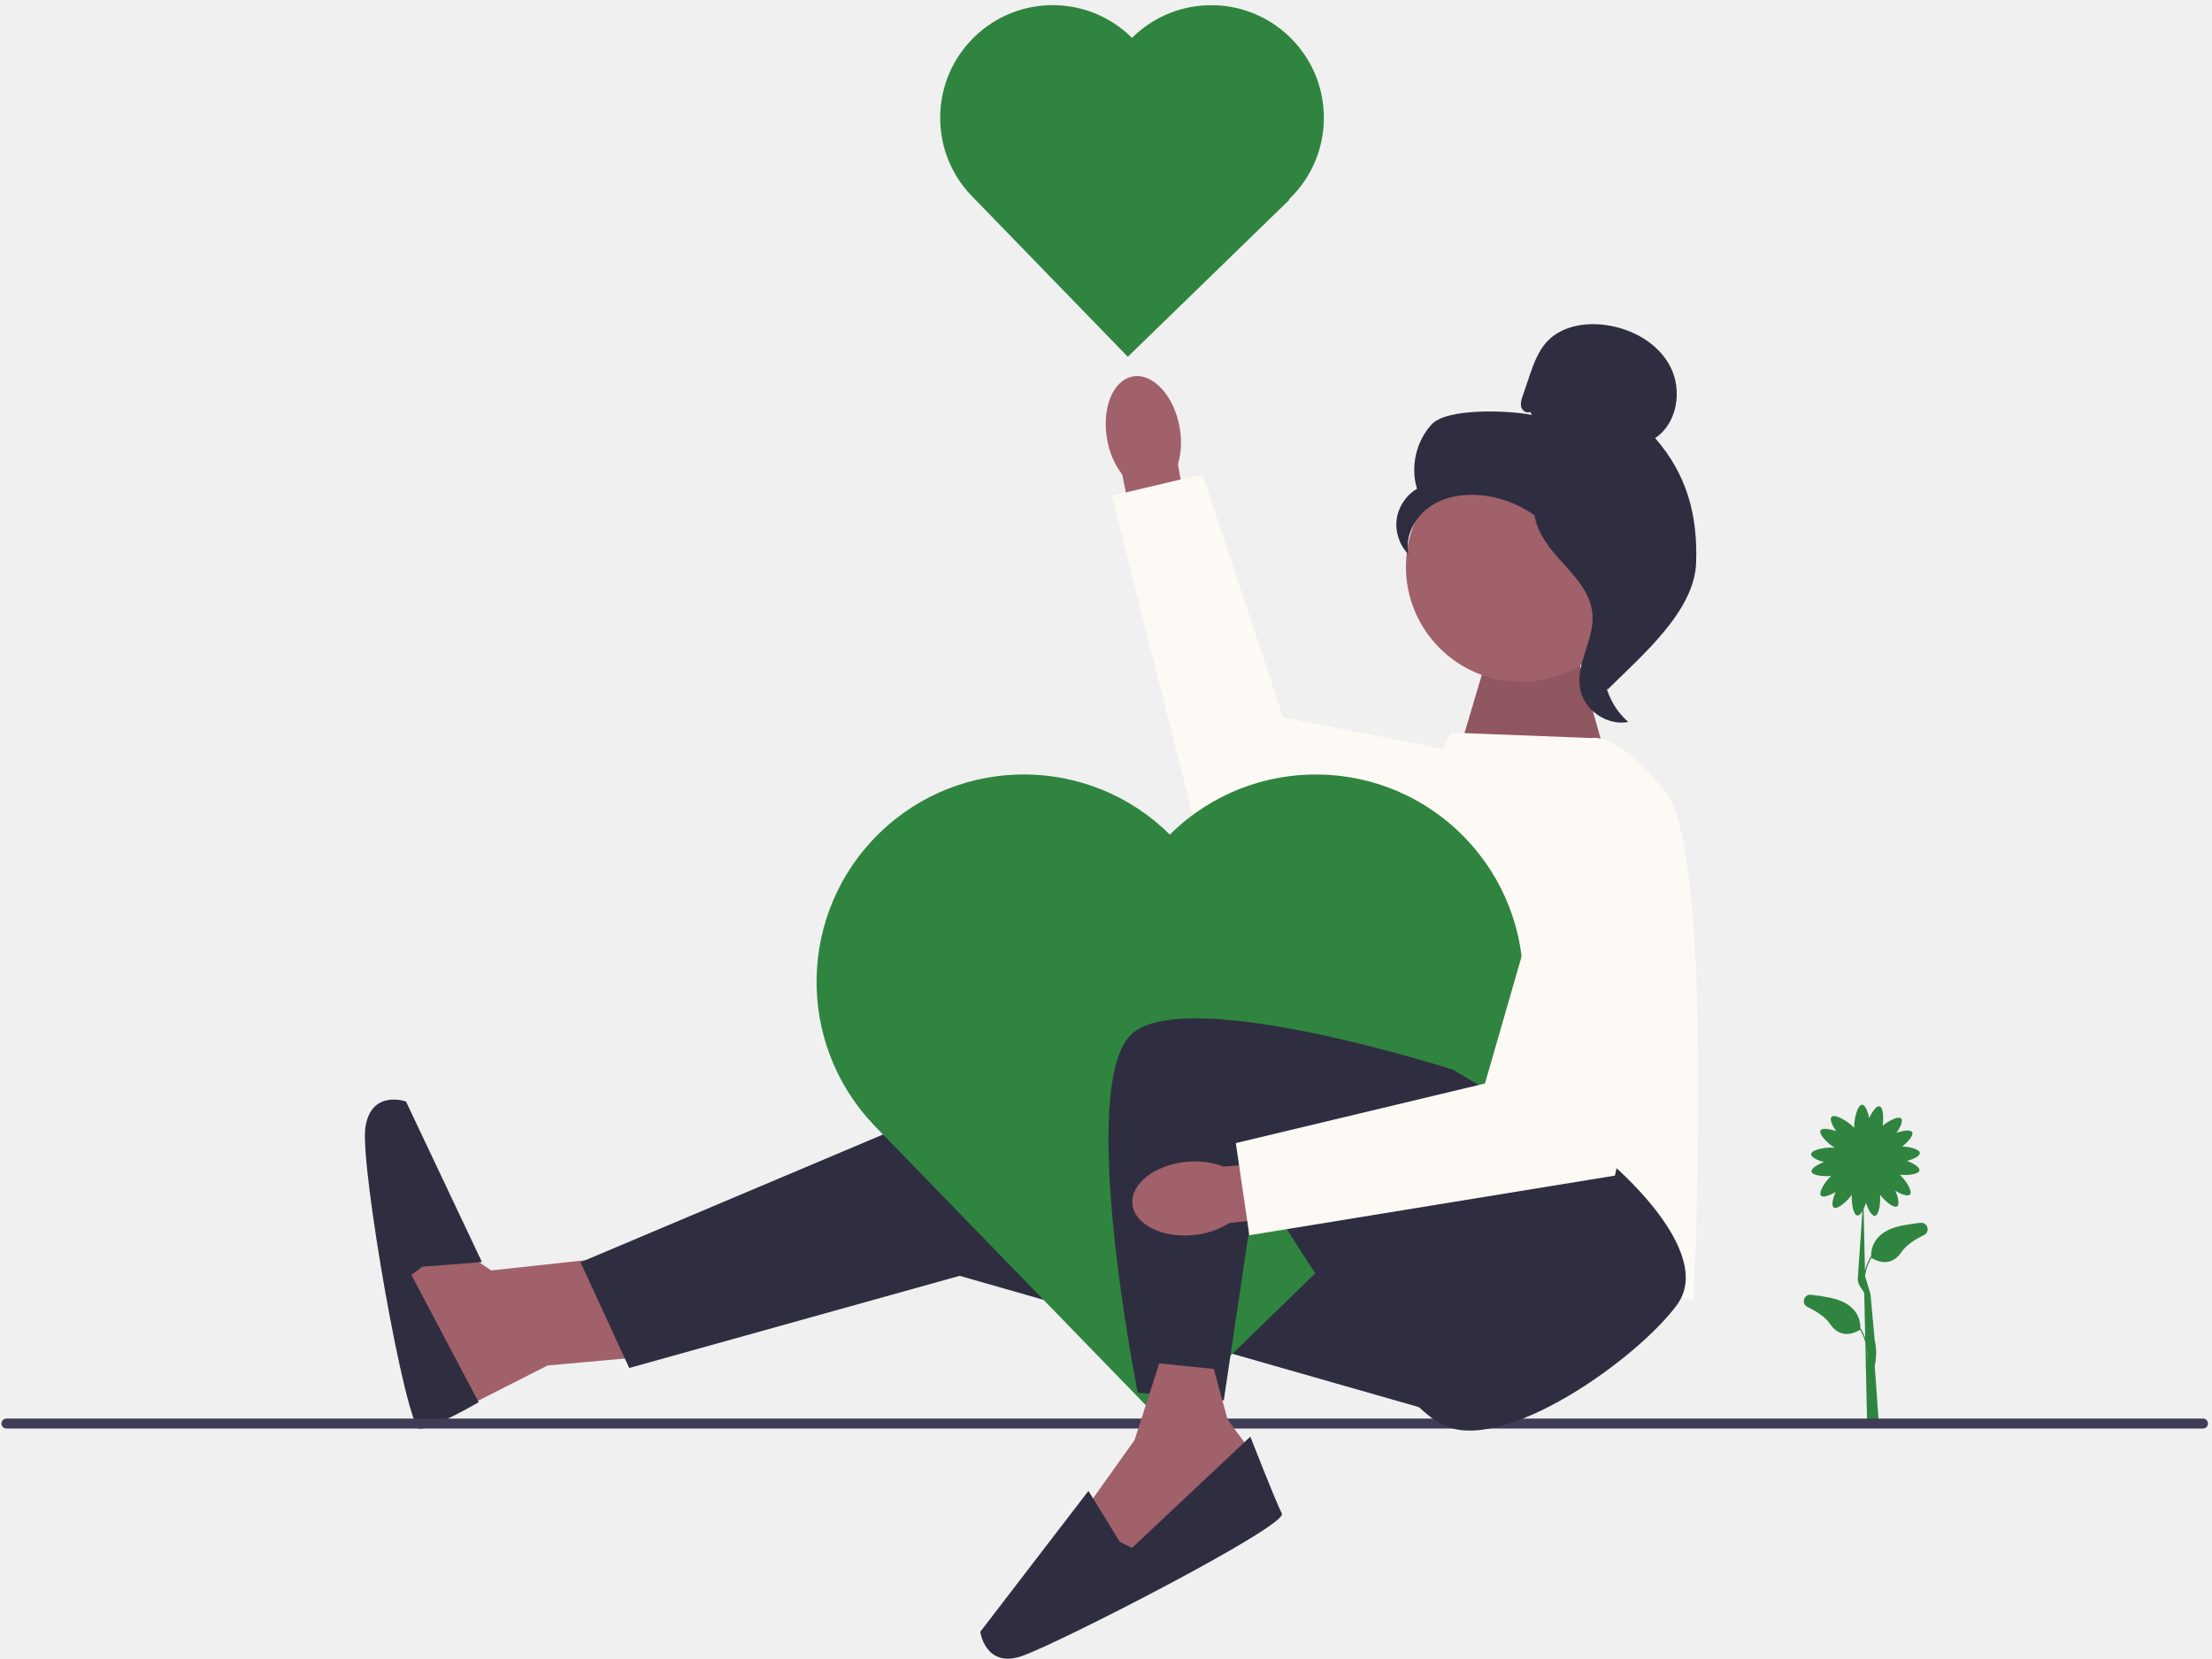
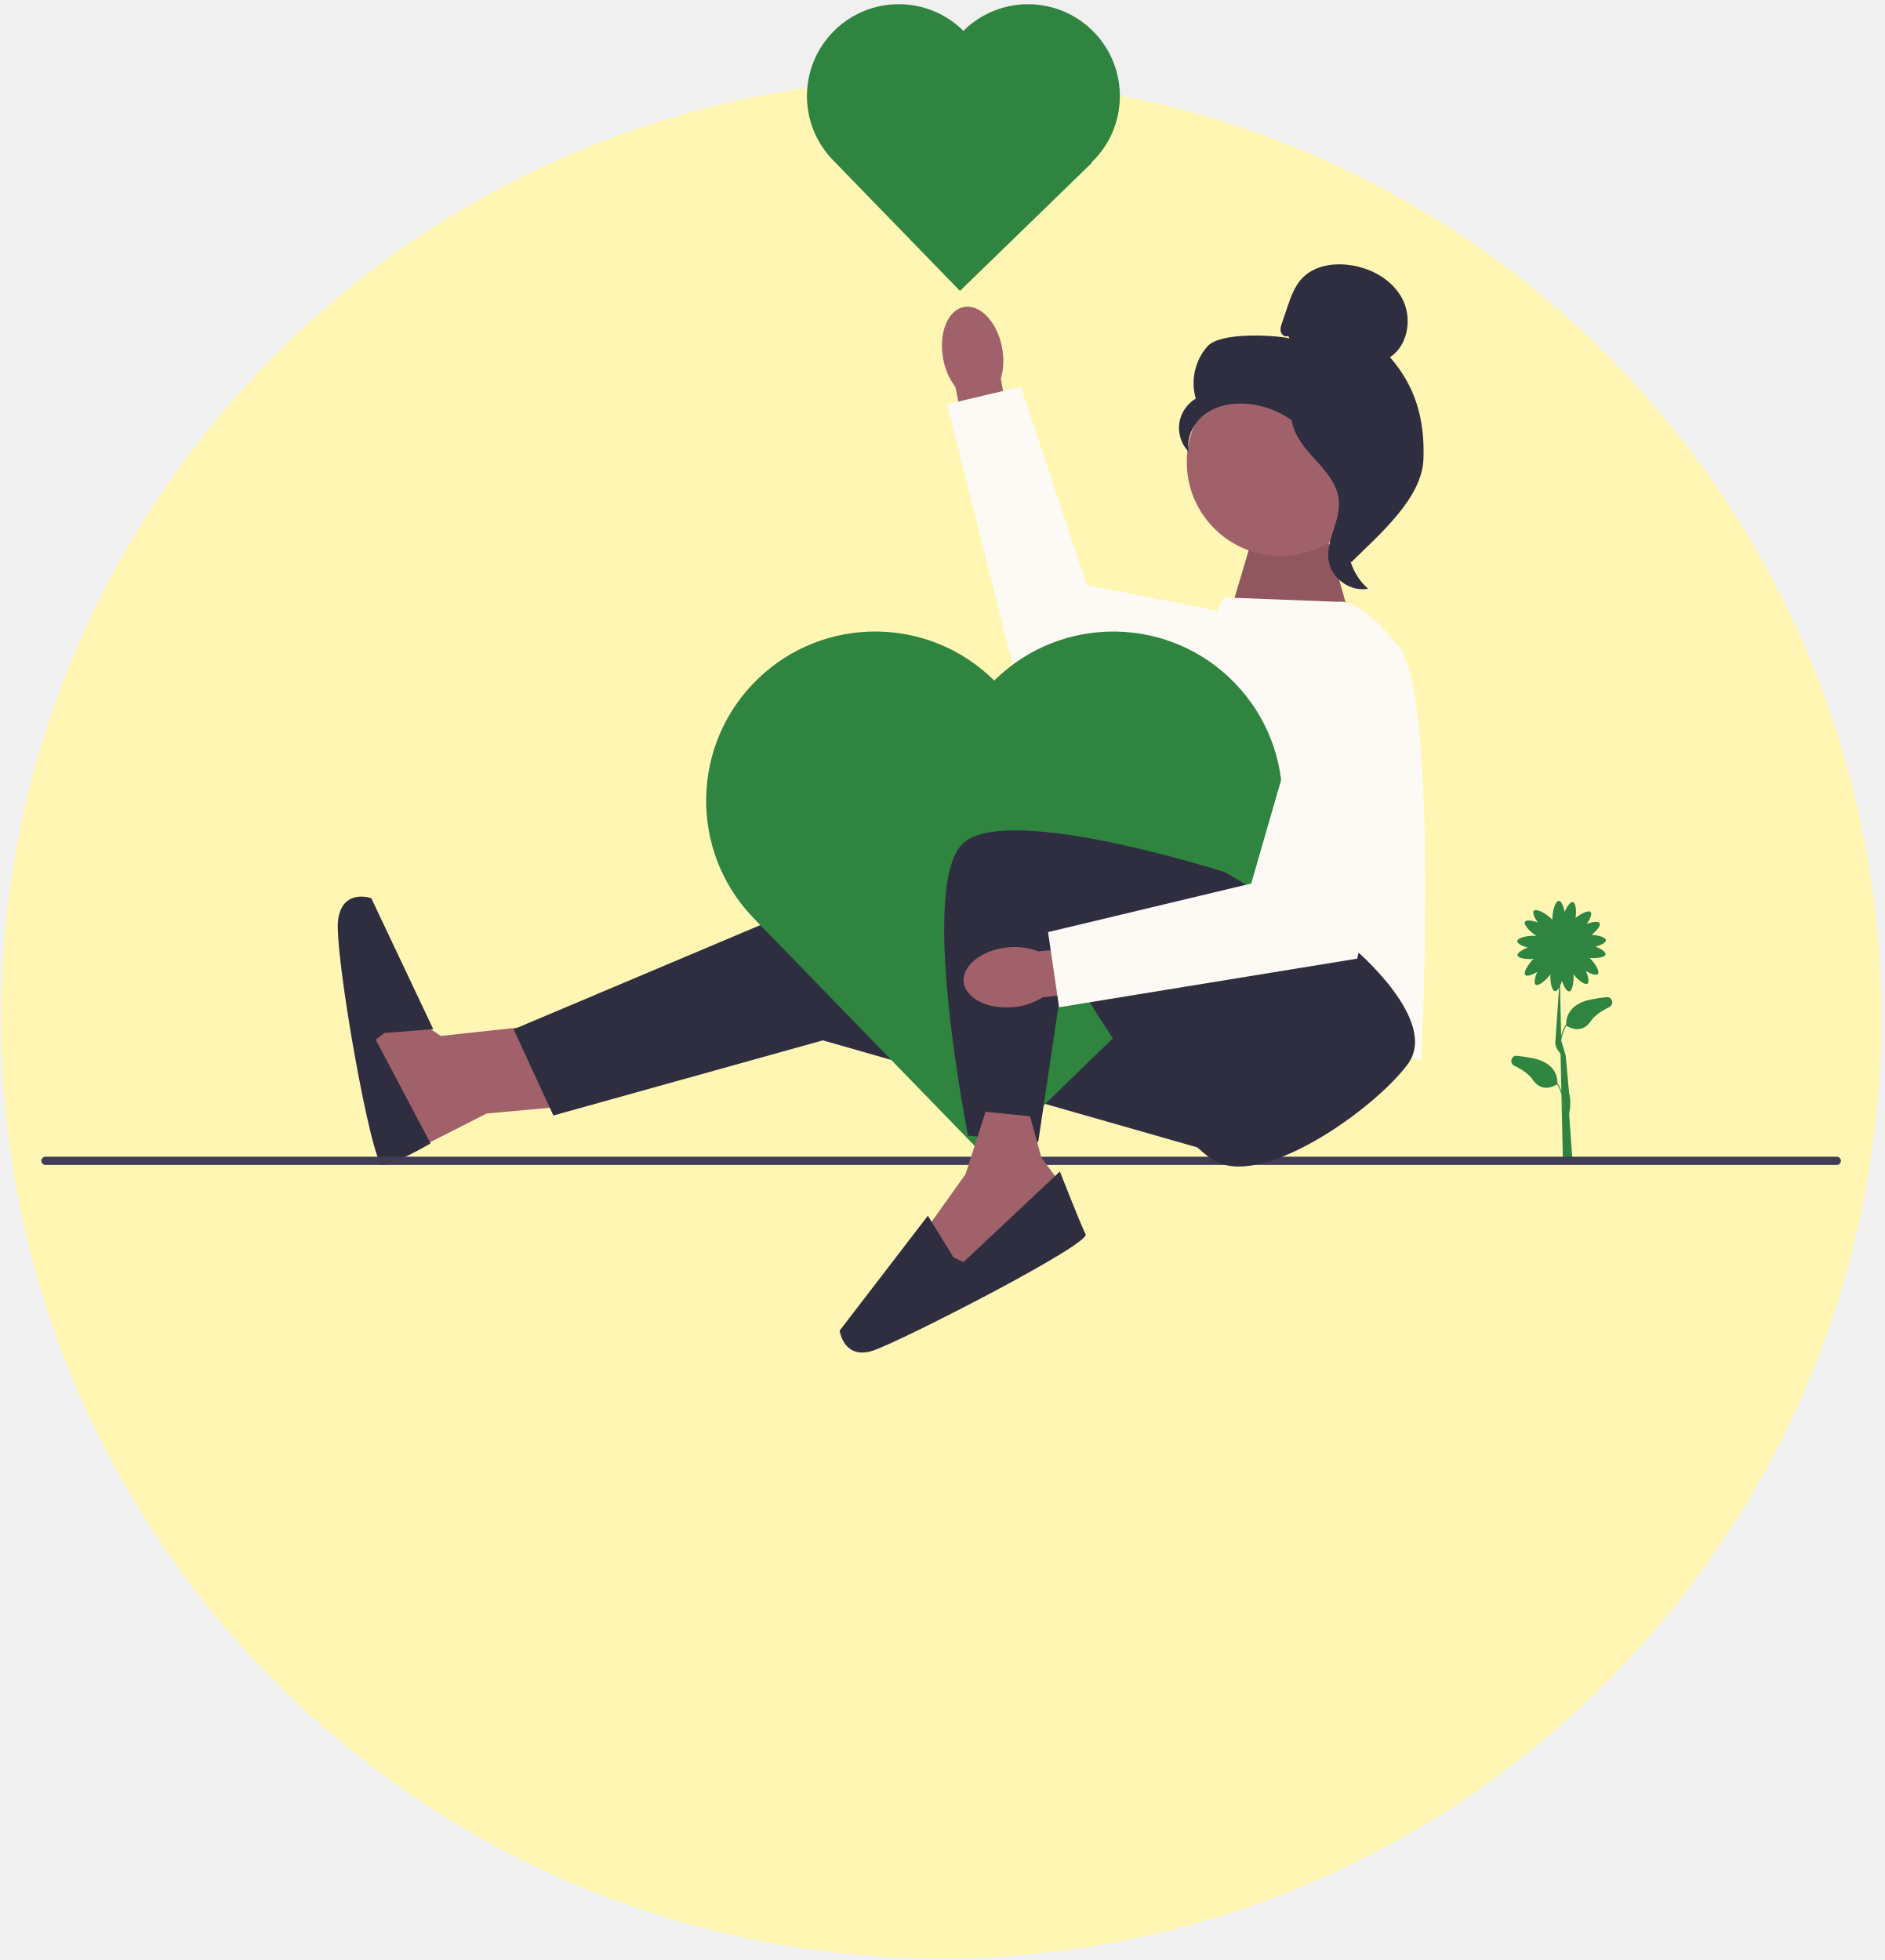
- <svg xmlns="http://www.w3.org/2000/svg" width="404" height="303" viewBox="0 0 404 303" fill="none">
-   <g clip-path="url(#clip0_1161_4701)">
-     <path d="M112.452 229.56L89.709 232.035L78.825 224.611L72.526 232.035L75.553 247.696L79.009 260.061L100.001 249.395L116.907 247.865L112.452 229.56Z" fill="#A0616A" />
-     <path d="M227.69 203.332L172.794 202.341L106.023 230.544L114.925 249.848L175.267 233.018L268.738 259.738L255.88 196.408L227.69 203.332Z" fill="#2F2E41" />
-     <path d="M77.112 231.358L88.026 230.505L74.147 201.173C74.147 201.173 67.718 198.898 66.727 205.976C65.736 213.046 74.177 260.945 76.651 260.945C79.124 260.945 87.42 256.103 87.42 256.103L75.138 232.842L77.119 231.358L77.112 231.358Z" fill="#2F2E41" />
-     <path d="M350.786 223.328C349.688 223.443 348.49 223.62 347.215 223.881C341.807 224.98 341.7 228.654 341.746 229.491L341.707 229.468C341.162 230.336 340.824 231.22 340.617 232.058L340.371 220.807C340.532 220.477 340.678 220.093 340.801 219.708C341.208 220.953 341.869 222.129 342.437 222.052C343.182 221.952 343.505 219.762 343.366 218.21C344.311 219.424 345.901 220.73 346.5 220.331C346.976 220.008 346.692 218.686 346.17 217.488C347.261 218.148 348.467 218.579 348.843 218.156C349.358 217.587 348.129 215.643 347 214.56C348.513 214.698 350.441 214.46 350.564 213.768C350.671 213.199 349.519 212.485 348.298 212.024C349.527 211.701 350.679 211.132 350.64 210.571C350.594 209.903 348.889 209.457 347.414 209.395C348.528 208.527 349.55 207.321 349.235 206.775C348.95 206.275 347.614 206.468 346.377 206.906C347.107 205.861 347.622 204.685 347.23 204.285C346.746 203.786 345.018 204.646 343.835 205.607C344.065 204.116 343.95 202.233 343.282 202.064C342.721 201.918 341.93 203.017 341.385 204.208C341.147 202.956 340.655 201.772 340.094 201.772C339.295 201.772 338.65 204.185 338.65 205.753V206.007C338.573 205.914 338.481 205.814 338.374 205.714C337.245 204.623 335.071 203.409 334.51 203.978C334.118 204.377 334.633 205.553 335.363 206.598C334.126 206.16 332.79 205.96 332.505 206.468C332.121 207.144 333.773 208.819 335.109 209.634C335.032 209.626 334.94 209.618 334.856 209.611C333.289 209.503 330.839 209.987 330.785 210.786C330.747 211.347 331.899 211.916 333.128 212.239C331.899 212.7 330.754 213.415 330.862 213.983C330.985 214.675 332.913 214.913 334.426 214.775C333.297 215.858 332.068 217.803 332.582 218.371C332.959 218.786 334.165 218.356 335.255 217.703C334.733 218.902 334.449 220.223 334.925 220.546C335.555 220.969 337.298 219.493 338.212 218.225C338.12 219.778 338.489 221.914 339.226 221.998C339.534 222.037 339.864 221.706 340.156 221.199L339.319 233.295C339.127 234.701 340.371 235.624 340.486 236.2L340.663 244.392C340.463 243.808 340.186 243.208 339.818 242.617L339.779 242.64C339.825 241.794 339.718 238.129 334.311 237.03C333.035 236.769 331.837 236.592 330.739 236.477C329.441 236.338 328.934 238.113 330.109 238.69C331.806 239.52 333.404 240.565 334.234 241.802C336.361 244.968 339.295 243.139 339.718 242.855C340.186 243.631 340.494 244.415 340.686 245.16L340.778 249.51C340.755 249.61 340.74 249.671 340.74 249.671L340.786 249.687L341.016 260.215L343.167 260.199L342.399 249.441C342.529 248.857 342.929 246.882 342.399 244.83L341.631 236.377L340.632 233.057C340.778 232.027 341.116 230.874 341.8 229.729C342.214 230.014 345.156 231.843 347.284 228.677C348.113 227.439 349.711 226.394 351.408 225.564C352.576 224.988 352.077 223.213 350.779 223.351V223.328L350.786 223.328ZM340.985 248.234L340.947 246.39C341.031 247.089 341.024 247.712 340.985 248.234Z" fill="#2F853F" />
-     <path d="M0.263 260C0.263 260.507 0.67 260.914 1.177 260.914H402.349C402.856 260.914 403.263 260.507 403.263 260C403.263 259.492 402.856 259.085 402.349 259.085H1.177C0.67 259.085 0.263 259.492 0.263 260Z" fill="#3F3D56" />
-     <path d="M266.449 137.351L271.895 119.046L287.717 118.546L294.146 141.308L266.449 137.351Z" fill="#A0616A" />
-     <path opacity="0.1" d="M266.449 137.351L271.895 119.046L287.717 118.546L294.146 141.308L266.449 137.351Z" fill="black" />
-     <path d="M290.744 134.799L265.028 133.808L257.055 150.215L244.75 222.875L309.294 237.468C309.294 237.468 313.249 156.317 304.347 144.936C295.445 133.555 290.744 134.792 290.744 134.792V134.799Z" fill="#FDFAF5" />
-     <path d="M215.424 77.901C214.349 72.176 210.531 68.08 206.883 68.764C203.234 69.448 201.153 74.643 202.228 80.376C202.627 82.674 203.564 84.833 204.97 86.693L209.817 110.908L219.38 108.963L215.14 84.787C215.777 82.543 215.869 80.184 215.409 77.901L215.424 77.901Z" fill="#A0616A" />
-     <path d="M286.896 141.393L234.373 131.042L219.61 86.624L203.073 90.543L219.664 156.155L279.115 163.979L286.896 141.393Z" fill="#FDFAF5" />
-     <path d="M206.906 6.756C206.852 6.81 206.806 6.856 206.752 6.91C198.802 -0.99 185.99 -1.059 177.948 6.756C169.883 14.594 169.607 27.466 177.334 35.643L177.526 35.843L205.984 65.16L235.487 36.496L235.402 36.411C235.448 36.365 235.502 36.319 235.556 36.273C243.706 28.358 243.89 15.332 235.978 7.186C228.067 -0.967 215.048 -1.152 206.906 6.764V6.756Z" fill="#2F853F" />
-     <path d="M213.941 152.152C213.849 152.244 213.757 152.344 213.665 152.436C199.017 137.896 175.429 137.766 160.62 152.152C145.765 166.591 145.258 190.299 159.491 205.353L159.844 205.73L212.259 259.723L266.587 206.929L266.434 206.775C266.526 206.69 266.618 206.606 266.71 206.521C281.711 191.943 282.064 167.959 267.494 152.943C252.923 137.935 228.95 137.581 213.941 152.159V152.152Z" fill="#2F853F" />
-     <path d="M294.078 212.331C294.078 212.331 313.488 228.507 306.283 238.321C299.086 248.134 274.599 265.702 263.538 260.253C252.477 254.805 229.519 215.428 229.519 215.428L223.512 255.765L207.797 254.374C207.797 254.374 196.383 197.399 206.906 188.662C217.436 179.924 265.366 195.371 265.366 195.371L294.07 212.339L294.078 212.331Z" fill="#2F2E41" />
-     <path d="M211.721 249.018L207.22 263.012L197.842 276.161L205.031 286.927L227.882 271.873L227.805 264.126L224.218 259.293L221.684 250.025L211.721 249.018Z" fill="#A0616A" />
-     <path d="M204.532 281.625L198.795 272.295L179.039 298.031C179.039 298.031 179.953 304.794 186.697 302.443C193.441 300.091 235.249 278.651 234.12 276.445C232.991 274.239 228.359 262.39 228.359 262.39L206.76 282.7L204.54 281.617L204.532 281.625Z" fill="#2F2E41" />
-     <path d="M216.66 212.2C210.861 212.777 206.46 216.235 206.829 219.924C207.197 223.612 212.19 226.141 217.989 225.564C220.309 225.364 222.544 224.611 224.518 223.374L249.044 220.631L247.93 210.932L223.489 213.076C221.315 212.246 218.972 211.947 216.66 212.208L216.66 212.2Z" fill="#A0616A" />
-     <path d="M286.051 146.434L271.211 197.891L225.709 208.773L228.182 225.603L294.953 214.713L307.865 156.132L286.051 146.434Z" fill="#FDFAF5" />
-     <path d="M277.794 124.525C289.4 124.525 298.809 115.111 298.809 103.499C298.809 91.887 289.4 82.474 277.794 82.474C266.187 82.474 256.778 91.887 256.778 103.499C256.778 115.111 266.187 124.525 277.794 124.525Z" fill="#A0616A" />
-     <path d="M279.468 75.227C278.861 75.581 278.047 75.043 277.847 74.367C277.655 73.69 277.878 72.968 278.108 72.307C278.485 71.185 278.861 70.063 279.245 68.949C280.052 66.566 280.904 64.1 282.648 62.286C285.275 59.55 289.453 58.851 293.217 59.358C298.048 60.004 302.811 62.624 305.061 66.951C307.304 71.277 306.352 77.317 302.296 80.015C308.08 86.647 310.092 94.04 309.777 102.831C309.462 111.63 299.876 119.722 293.632 125.916C292.234 125.071 290.967 121.105 291.735 119.66C292.503 118.223 291.404 116.548 292.349 115.226C293.294 113.905 294.093 116.01 293.133 114.696C292.526 113.866 294.891 111.945 293.993 111.453C289.638 109.04 288.186 103.607 285.444 99.442C282.141 94.424 276.488 91.019 270.512 90.458C267.217 90.151 263.737 90.712 261.041 92.626C258.338 94.539 256.594 97.959 257.216 101.209C255.595 99.565 254.789 97.144 255.088 94.854C255.396 92.564 256.801 90.443 258.798 89.275C257.585 85.263 258.622 80.645 261.441 77.54C264.26 74.436 275.681 74.966 279.791 75.781L279.476 75.235L279.468 75.227Z" fill="#2F2E41" />
-     <path d="M280.113 90.574C285.559 91.165 289.492 95.884 292.81 100.241C294.723 102.754 296.727 105.528 296.681 108.687C296.635 111.876 294.5 114.619 293.478 117.647C291.811 122.596 293.432 128.475 297.403 131.864C293.486 132.609 289.246 129.666 288.57 125.731C287.779 121.151 291.251 116.733 290.844 112.099C290.483 108.018 287.272 104.883 284.538 101.832C281.803 98.781 279.245 94.739 280.497 90.843L280.113 90.581L280.113 90.574Z" fill="#2F2E41" />
+ <svg xmlns="http://www.w3.org/2000/svg" width="422" height="439" viewBox="0 0 422 439" fill="none">
+   <circle cx="210.763" cy="228.101" r="210.528" fill="#FFF6B4" />
+   <g clip-path="url(#clip0_1643_9277)">
+     <path d="M121.452 229.56L98.709 232.035L87.825 224.611L81.526 232.035L84.553 247.696L88.009 260.061L109.001 249.395L125.907 247.865L121.452 229.56Z" fill="#A0616A" />
+     <path d="M236.69 203.332L181.794 202.341L115.023 230.544L123.925 249.848L184.267 233.018L277.738 259.738L264.88 196.408L236.69 203.332Z" fill="#2F2E41" />
+     <path d="M86.112 231.358L97.026 230.505L83.147 201.173C83.147 201.173 76.718 198.898 75.727 205.976C74.736 213.046 83.177 260.945 85.651 260.945C88.124 260.945 96.42 256.103 96.42 256.103L84.138 232.842L86.119 231.358L86.112 231.358Z" fill="#2F2E41" />
+     <path d="M359.786 223.328C358.688 223.443 357.49 223.62 356.215 223.881C350.807 224.98 350.7 228.654 350.746 229.491L350.707 229.468C350.162 230.336 349.824 231.22 349.617 232.058L349.371 220.807C349.532 220.477 349.678 220.093 349.801 219.708C350.208 220.953 350.869 222.129 351.437 222.052C352.182 221.952 352.505 219.762 352.366 218.21C353.311 219.424 354.901 220.73 355.5 220.331C355.976 220.008 355.692 218.686 355.17 217.488C356.261 218.148 357.467 218.579 357.843 218.156C358.358 217.587 357.129 215.643 356 214.56C357.513 214.698 359.441 214.46 359.564 213.768C359.671 213.199 358.519 212.485 357.298 212.024C358.527 211.701 359.679 211.132 359.64 210.571C359.594 209.903 357.889 209.457 356.414 209.395C357.528 208.527 358.55 207.321 358.235 206.775C357.95 206.275 356.614 206.468 355.377 206.906C356.107 205.861 356.622 204.685 356.23 204.285C355.746 203.786 354.018 204.646 352.835 205.607C353.065 204.116 352.95 202.233 352.282 202.064C351.721 201.918 350.93 203.017 350.385 204.208C350.147 202.956 349.655 201.772 349.094 201.772C348.295 201.772 347.65 204.185 347.65 205.753V206.007C347.573 205.914 347.481 205.814 347.374 205.714C346.245 204.623 344.071 203.409 343.51 203.978C343.118 204.377 343.633 205.553 344.363 206.598C343.126 206.16 341.79 205.96 341.505 206.468C341.121 207.144 342.773 208.819 344.109 209.634C344.032 209.626 343.94 209.618 343.856 209.611C342.289 209.503 339.839 209.987 339.785 210.786C339.747 211.347 340.899 211.916 342.128 212.239C340.899 212.7 339.754 213.415 339.862 213.983C339.985 214.675 341.913 214.913 343.426 214.775C342.297 215.858 341.068 217.803 341.582 218.371C341.959 218.786 343.165 218.356 344.255 217.703C343.733 218.902 343.449 220.223 343.925 220.546C344.555 220.969 346.298 219.493 347.212 218.225C347.12 219.778 347.489 221.914 348.226 221.998C348.534 222.037 348.864 221.706 349.156 221.199L348.319 233.295C348.127 234.701 349.371 235.624 349.486 236.2L349.663 244.392C349.463 243.808 349.186 243.208 348.818 242.617L348.779 242.64C348.825 241.794 348.718 238.129 343.311 237.03C342.035 236.769 340.837 236.592 339.739 236.477C338.441 236.338 337.934 238.113 339.109 238.69C340.806 239.52 342.404 240.565 343.234 241.802C345.361 244.968 348.295 243.139 348.718 242.855C349.186 243.631 349.494 244.415 349.686 245.16L349.778 249.51C349.755 249.61 349.74 249.671 349.74 249.671L349.786 249.687L350.016 260.215L352.167 260.199L351.399 249.441C351.529 248.857 351.929 246.882 351.399 244.83L350.631 236.377L349.632 233.057C349.778 232.027 350.116 230.874 350.8 229.729C351.214 230.014 354.156 231.843 356.284 228.677C357.113 227.439 358.711 226.394 360.408 225.564C361.576 224.988 361.077 223.213 359.779 223.351V223.328L359.786 223.328ZM349.985 248.234L349.947 246.39C350.031 247.089 350.024 247.712 349.985 248.234Z" fill="#2F853F" />
+     <path d="M9.263 260C9.263 260.507 9.67 260.914 10.177 260.914H411.349C411.856 260.914 412.263 260.507 412.263 260C412.263 259.492 411.856 259.085 411.349 259.085H10.177C9.67 259.085 9.263 259.492 9.263 260Z" fill="#3F3D56" />
+     <path d="M275.449 137.351L280.895 119.046L296.717 118.546L303.146 141.308L275.449 137.351Z" fill="#A0616A" />
+     <path opacity="0.1" d="M275.449 137.351L280.895 119.046L296.717 118.546L303.146 141.308L275.449 137.351Z" fill="black" />
+     <path d="M299.744 134.799L274.028 133.808L266.055 150.215L253.75 222.875L318.294 237.468C318.294 237.468 322.249 156.317 313.347 144.936C304.445 133.555 299.744 134.792 299.744 134.792V134.799Z" fill="#FDFAF5" />
+     <path d="M224.424 77.901C223.349 72.176 219.531 68.08 215.883 68.764C212.234 69.448 210.153 74.643 211.228 80.376C211.627 82.674 212.564 84.833 213.97 86.693L218.817 110.908L228.38 108.963L224.14 84.787C224.777 82.543 224.869 80.184 224.409 77.901L224.424 77.901Z" fill="#A0616A" />
+     <path d="M295.896 141.393L243.373 131.042L228.61 86.624L212.073 90.543L228.664 156.155L288.115 163.979L295.896 141.393Z" fill="#FDFAF5" />
+     <path d="M215.906 6.756C215.852 6.81 215.806 6.856 215.752 6.91C207.802 -0.99 194.99 -1.059 186.948 6.756C178.883 14.594 178.607 27.466 186.334 35.643L186.526 35.843L214.984 65.16L244.487 36.496L244.402 36.411C244.448 36.365 244.502 36.319 244.556 36.273C252.706 28.358 252.89 15.332 244.978 7.186C237.067 -0.967 224.048 -1.152 215.906 6.764V6.756Z" fill="#2F853F" />
+     <path d="M222.941 152.152C222.849 152.244 222.757 152.344 222.665 152.436C208.017 137.896 184.429 137.766 169.62 152.152C154.765 166.591 154.258 190.299 168.491 205.353L168.844 205.73L221.259 259.723L275.587 206.929L275.434 206.775C275.526 206.69 275.618 206.606 275.71 206.521C290.711 191.943 291.064 167.959 276.494 152.943C261.923 137.935 237.95 137.581 222.941 152.159V152.152Z" fill="#2F853F" />
+     <path d="M303.078 212.331C303.078 212.331 322.488 228.507 315.283 238.321C308.086 248.134 283.599 265.702 272.538 260.253C261.477 254.805 238.519 215.428 238.519 215.428L232.512 255.765L216.797 254.374C216.797 254.374 205.383 197.399 215.906 188.662C226.436 179.924 274.366 195.371 274.366 195.371L303.07 212.339L303.078 212.331Z" fill="#2F2E41" />
+     <path d="M220.721 249.018L216.22 263.012L206.842 276.161L214.031 286.927L236.882 271.873L236.805 264.126L233.218 259.293L230.684 250.025L220.721 249.018Z" fill="#A0616A" />
+     <path d="M213.532 281.625L207.795 272.295L188.039 298.031C188.039 298.031 188.953 304.794 195.697 302.443C202.441 300.091 244.249 278.651 243.12 276.445C241.991 274.239 237.359 262.39 237.359 262.39L215.76 282.7L213.54 281.617L213.532 281.625Z" fill="#2F2E41" />
+     <path d="M225.66 212.2C219.861 212.777 215.46 216.235 215.829 219.924C216.197 223.612 221.19 226.141 226.989 225.564C229.309 225.364 231.544 224.611 233.518 223.374L258.044 220.631L256.93 210.932L232.489 213.076C230.315 212.246 227.972 211.947 225.66 212.208L225.66 212.2Z" fill="#A0616A" />
+     <path d="M295.051 146.434L280.211 197.891L234.709 208.773L237.182 225.603L303.953 214.713L316.865 156.132L295.051 146.434Z" fill="#FDFAF5" />
+     <path d="M286.794 124.525C298.4 124.525 307.809 115.111 307.809 103.499C307.809 91.887 298.4 82.474 286.794 82.474C275.187 82.474 265.778 91.887 265.778 103.499C265.778 115.111 275.187 124.525 286.794 124.525Z" fill="#A0616A" />
+     <path d="M288.468 75.227C287.861 75.581 287.047 75.043 286.847 74.367C286.655 73.69 286.878 72.968 287.108 72.307C287.485 71.185 287.861 70.063 288.245 68.949C289.052 66.566 289.904 64.1 291.648 62.286C294.275 59.55 298.453 58.851 302.217 59.358C307.048 60.004 311.811 62.624 314.061 66.951C316.304 71.277 315.352 77.317 311.296 80.015C317.08 86.647 319.092 94.04 318.777 102.831C318.462 111.63 308.876 119.722 302.632 125.916C301.234 125.071 299.967 121.105 300.735 119.66C301.503 118.223 300.404 116.548 301.349 115.226C302.294 113.905 303.093 116.01 302.133 114.696C301.526 113.866 303.891 111.945 302.993 111.453C298.638 109.04 297.186 103.607 294.444 99.442C291.141 94.424 285.488 91.019 279.512 90.458C276.217 90.151 272.737 90.712 270.041 92.626C267.338 94.539 265.594 97.959 266.216 101.209C264.595 99.565 263.789 97.144 264.088 94.854C264.396 92.564 265.801 90.443 267.798 89.275C266.585 85.263 267.622 80.645 270.441 77.54C273.26 74.436 284.681 74.966 288.791 75.781L288.476 75.235L288.468 75.227Z" fill="#2F2E41" />
+     <path d="M289.113 90.574C294.559 91.165 298.492 95.884 301.81 100.241C303.723 102.754 305.727 105.528 305.681 108.687C305.635 111.876 303.5 114.619 302.478 117.647C300.811 122.596 302.432 128.475 306.403 131.864C302.486 132.609 298.246 129.666 297.57 125.731C296.779 121.151 300.251 116.733 299.844 112.099C299.483 108.018 296.272 104.883 293.538 101.832C290.803 98.781 288.245 94.739 289.497 90.843L289.113 90.581L289.113 90.574Z" fill="#2F2E41" />
  </g>
  <defs>
-     <clipPath id="clip0_1161_4701">
-       <rect width="403" height="302" fill="white" transform="translate(0.263184 0.939209)" />
+     <clipPath id="clip0_1643_9277">
+       <rect width="403" height="302" fill="white" transform="translate(9.26318 0.939209)" />
    </clipPath>
  </defs>
</svg>
